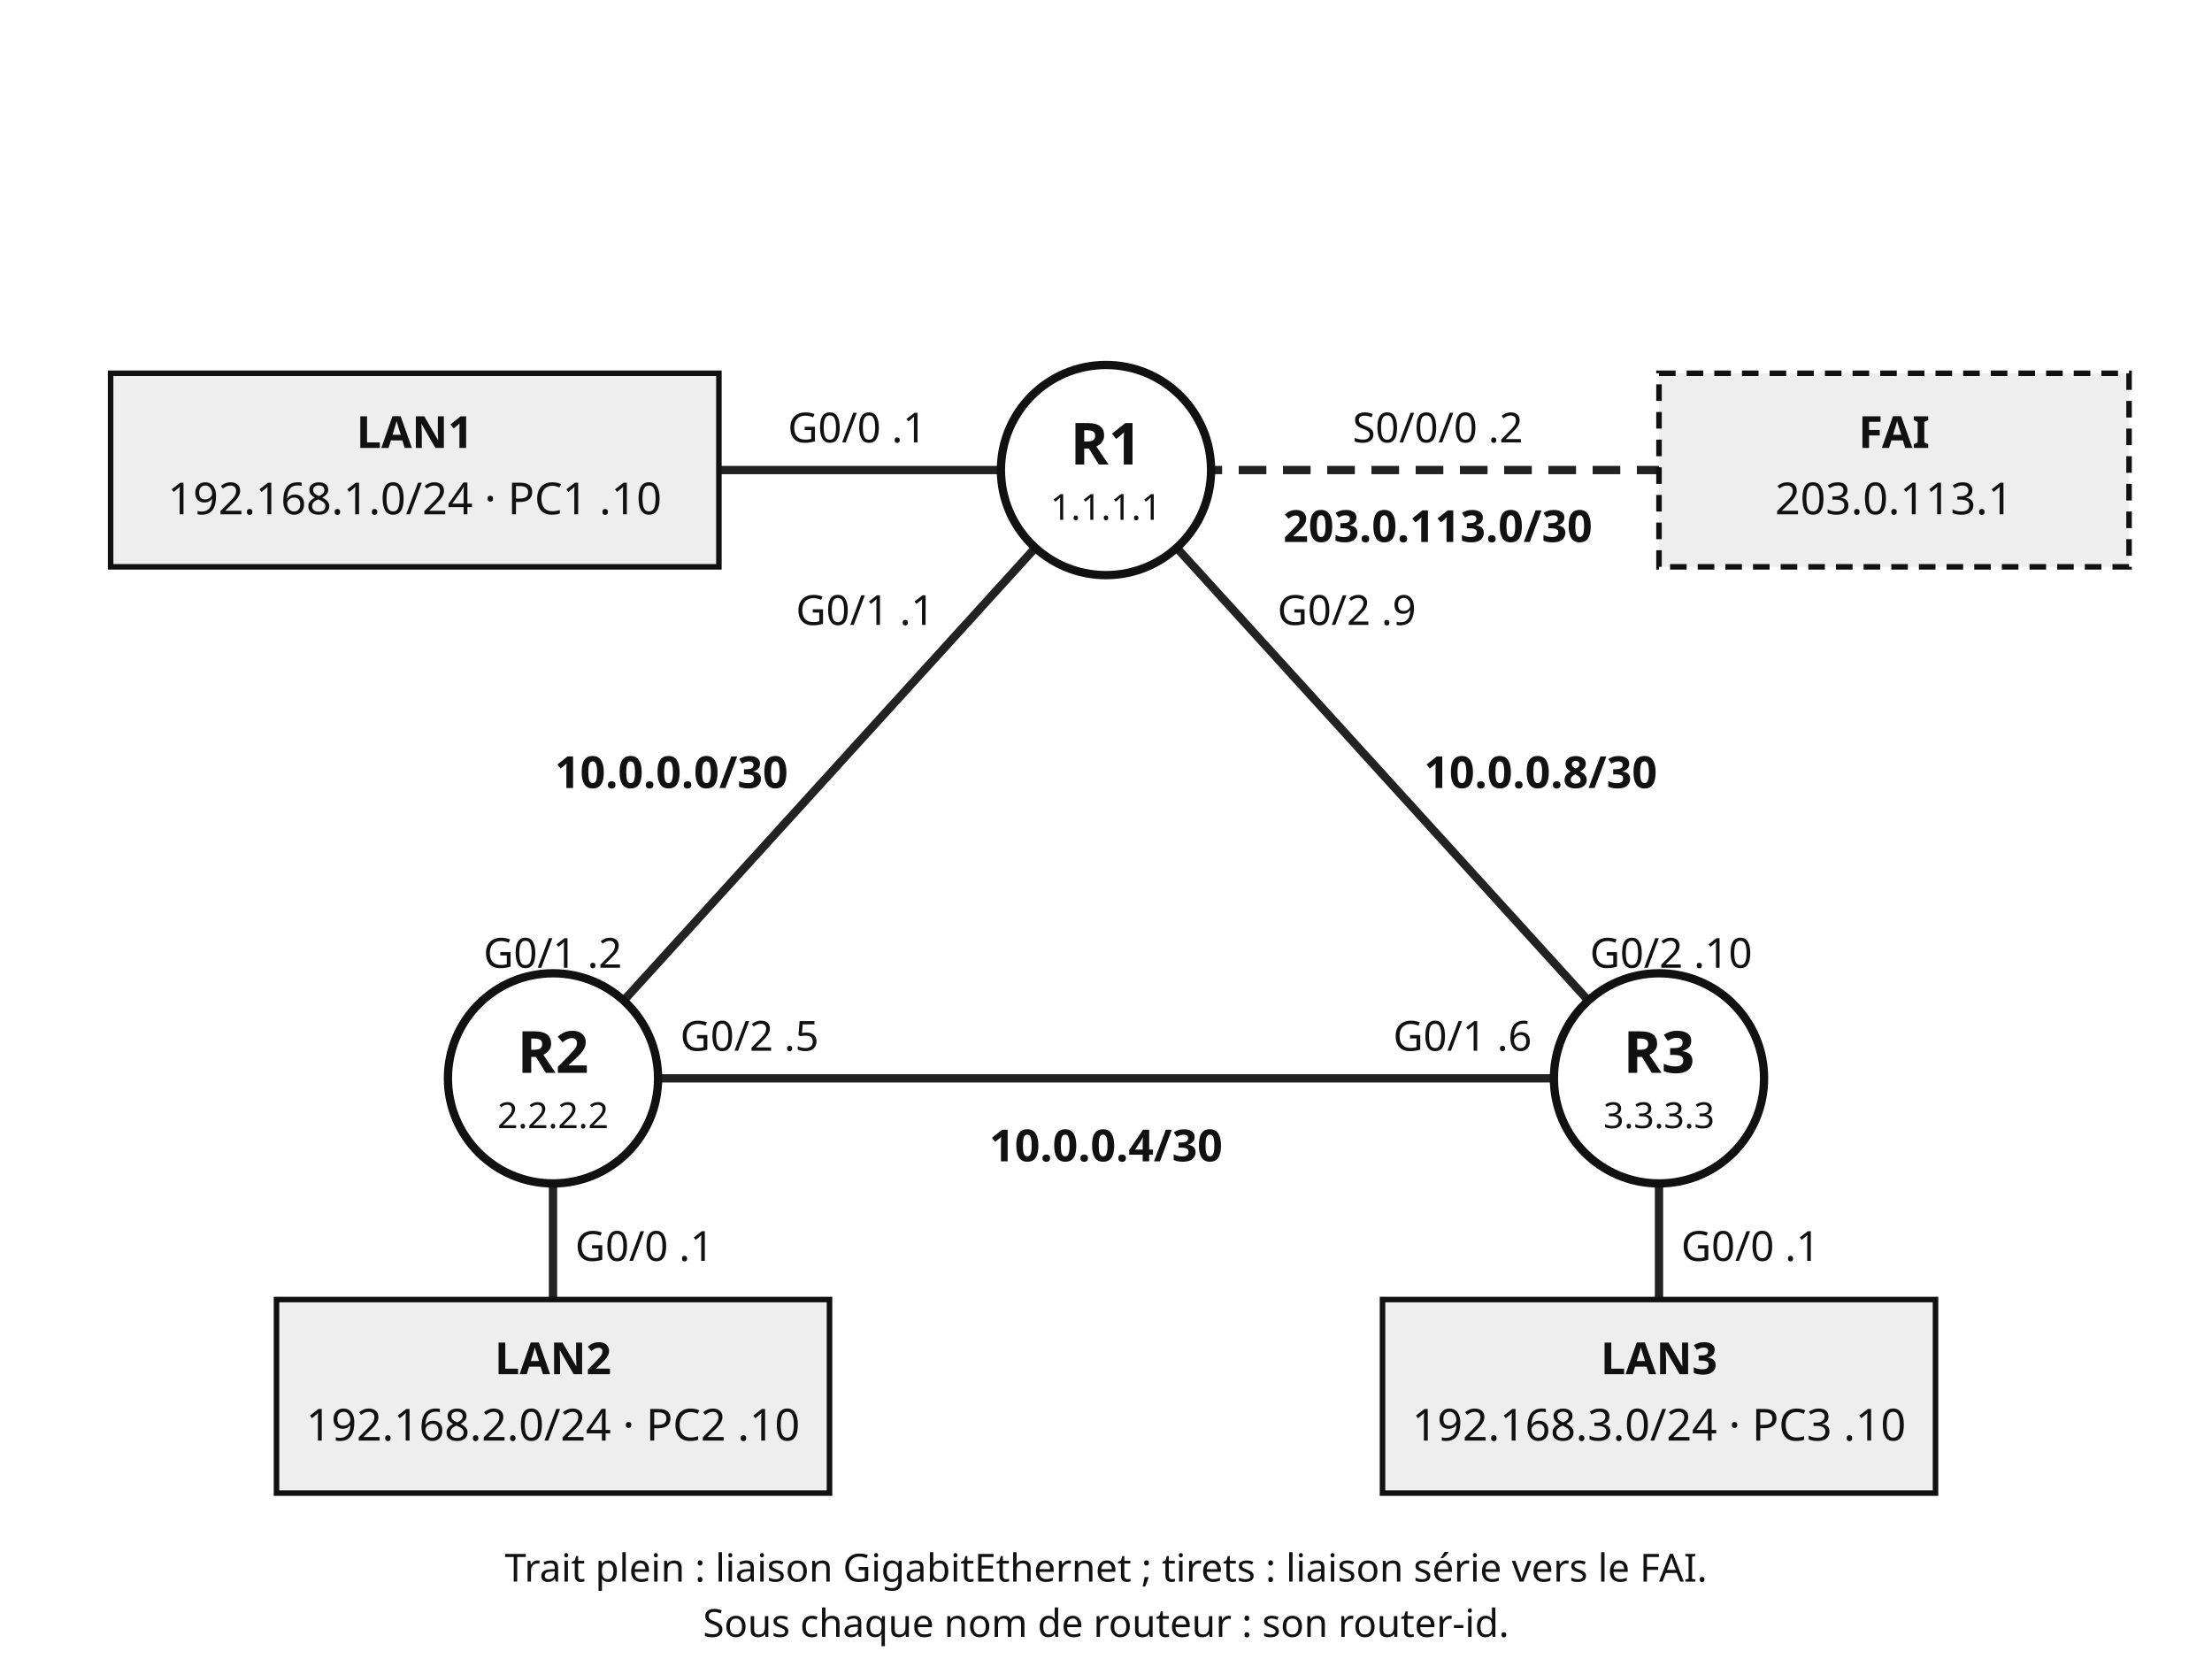
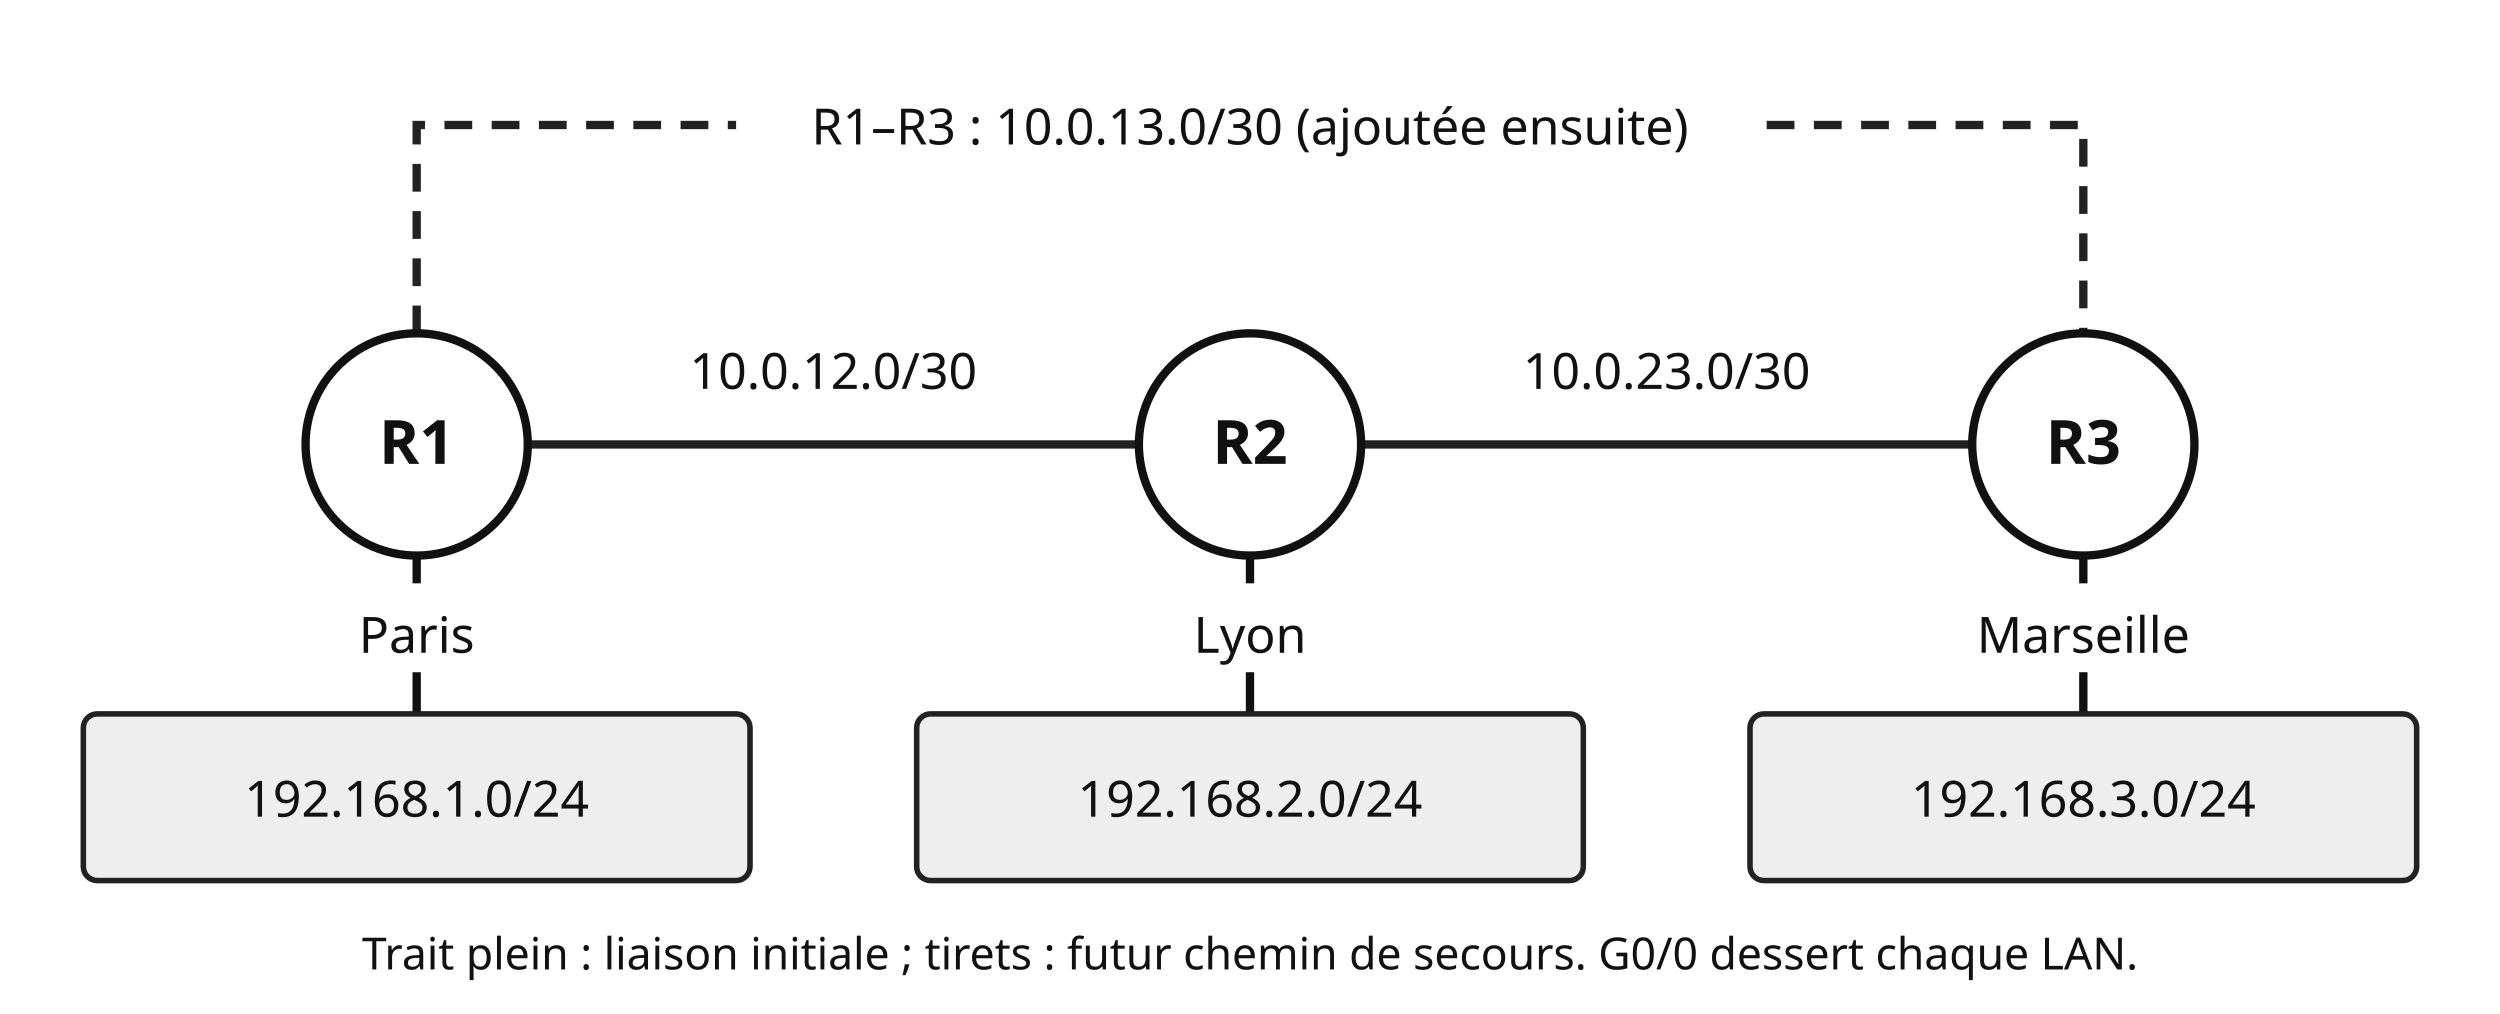
- <svg xmlns="http://www.w3.org/2000/svg" width="800" height="600" viewBox="0 0 800 600" role="img" aria-labelledby="title desc">
-   <rect width="800" height="600" fill="white" />
-   <g fill="none" stroke="#222" stroke-width="3">
-     <path d="M400 170 L200 390" />
-     <path d="M400 170 L600 390" />
-     <path d="M200 390 H600" />
-     <path d="M400 170 H260" />
-     <path d="M200 390 V470" />
-     <path d="M600 390 V470" />
-   </g>
-   <path d="M400 170 H600" fill="none" stroke="#222" stroke-width="3" stroke-dasharray="10 6" />
-   <g fill="white" stroke="#111" stroke-width="3">
-     <circle cx="400" cy="170" r="38" />
-     <circle cx="200" cy="390" r="38" />
-     <circle cx="600" cy="390" r="38" />
-   </g>
-   <g font-family="sans-serif" fill="#111" text-anchor="middle">
-     <text x="400" y="168" font-size="21" font-weight="bold">R1</text>
-     <text x="400" y="188" font-size="13">1.1.1.1</text>
-     <text x="200" y="388" font-size="21" font-weight="bold">R2</text>
-     <text x="200" y="408" font-size="13">2.2.2.2</text>
-     <text x="600" y="388" font-size="21" font-weight="bold">R3</text>
-     <text x="600" y="408" font-size="13">3.3.3.3</text>
-   </g>
-   <g fill="#eee" stroke="#111" stroke-width="2">
-     <rect x="40" y="135" width="220" height="70" />
-     <rect x="100" y="470" width="200" height="70" />
-     <rect x="500" y="470" width="200" height="70" />
-     <rect x="600" y="135" width="170" height="70" stroke-dasharray="6 4" />
-   </g>
-   <g font-family="sans-serif" fill="#111" text-anchor="middle" font-size="16">
-     <text x="150" y="162" font-weight="bold">LAN1</text>
-     <text x="150" y="186">192.168.1.0/24 · PC1 .10</text>
-     <text x="200" y="497" font-weight="bold">LAN2</text>
-     <text x="200" y="521">192.168.2.0/24 · PC2 .10</text>
-     <text x="600" y="497" font-weight="bold">LAN3</text>
-     <text x="600" y="521">192.168.3.0/24 · PC3 .10</text>
-     <text x="685" y="162" font-weight="bold">FAI</text>
-     <text x="685" y="186">203.0.113.1</text>
-   </g>
-   <g font-family="sans-serif" fill="#111" font-size="16" font-weight="bold">
-     <text x="285" y="285" text-anchor="end">10.0.0.0/30</text>
-     <text x="515" y="285" text-anchor="start">10.0.0.8/30</text>
-     <text x="400" y="420" text-anchor="middle">10.0.0.4/30</text>
-     <text x="520" y="196" text-anchor="middle">203.0.113.0/30</text>
-   </g>
-   <g font-family="sans-serif" fill="#111" font-size="15">
-     <text x="310" y="160" text-anchor="middle">G0/0 .1</text>
-     <text x="520" y="160" text-anchor="middle">S0/0/0 .2</text>
-     <text x="338" y="226" text-anchor="end">G0/1 .1</text>
-     <text x="462" y="226" text-anchor="start">G0/2 .9</text>
-     <text x="225" y="350" text-anchor="end">G0/1 .2</text>
-     <text x="575" y="350" text-anchor="start">G0/2 .10</text>
-     <text x="246" y="380" text-anchor="start">G0/2 .5</text>
-     <text x="554" y="380" text-anchor="end">G0/1 .6</text>
-     <text x="208" y="456" text-anchor="start">G0/0 .1</text>
-     <text x="608" y="456" text-anchor="start">G0/0 .1</text>
-   </g>
-   <g font-family="sans-serif" fill="#111" font-size="14" text-anchor="middle">
-     <text x="400" y="572">Trait plein : liaison GigabitEthernet ; tirets : liaison série vers le FAI.</text>
-     <text x="400" y="592">Sous chaque nom de routeur : son router-id.</text>
+ <svg xmlns="http://www.w3.org/2000/svg" width="900" height="365" viewBox="0 0 900 365" role="img" aria-labelledby="title desc">
+   <defs>
+     <marker id="arrow" viewBox="0 0 10 10" refX="9" refY="5" markerWidth="7" markerHeight="7" orient="auto-start-reverse">
+       <path d="M0 0 L10 5 L0 10 Z" fill="#222" />
+     </marker>
+   </defs>
+   <rect width="900" height="365" fill="white" />
+   <g font-family="sans-serif" font-size="18" fill="#111" text-anchor="middle">
+     <path d="M150 160 H750" fill="none" stroke="#222" stroke-width="3" />
+     <path d="M150 120 V45 H750 V120" fill="none" stroke="#222" stroke-width="3" stroke-dasharray="10 7" />
+     <rect x="265" y="28" width="370" height="35" fill="white" />
+     <text x="450" y="52">R1–R3 : 10.0.13.0/30 (ajoutée ensuite)</text>
+     <text x="300" y="140">10.0.12.0/30</text>
+     <text x="600" y="140">10.0.23.0/30</text>
+     <g fill="white" stroke="#111" stroke-width="3">
+       <circle cx="150" cy="160" r="40" />
+       <circle cx="450" cy="160" r="40" />
+       <circle cx="750" cy="160" r="40" />
+       <path d="M150 200 V210 M150 242 V257 M450 200 V210 M450 242 V257 M750 200 V210 M750 242 V257" />
+     </g>
+     <g font-weight="bold" font-size="22">
+       <text x="150" y="167">R1</text>
+       <text x="450" y="167">R2</text>
+       <text x="750" y="167">R3</text>
+     </g>
+     <text x="150" y="235">Paris</text>
+     <text x="450" y="235">Lyon</text>
+     <text x="750" y="235">Marseille</text>
+     <g fill="#eee" stroke="#222" stroke-width="2">
+       <rect x="30" y="257" width="240" height="60" rx="5" />
+       <rect x="330" y="257" width="240" height="60" rx="5" />
+       <rect x="630" y="257" width="240" height="60" rx="5" />
+     </g>
+     <text x="150" y="294">192.168.1.0/24</text>
+     <text x="450" y="294">192.168.2.0/24</text>
+     <text x="750" y="294">192.168.3.0/24</text>
+     <text x="450" y="349" font-size="16">Trait plein : liaison initiale ; tirets : futur chemin de secours. G0/0 dessert chaque LAN.</text>
  </g>
</svg>
